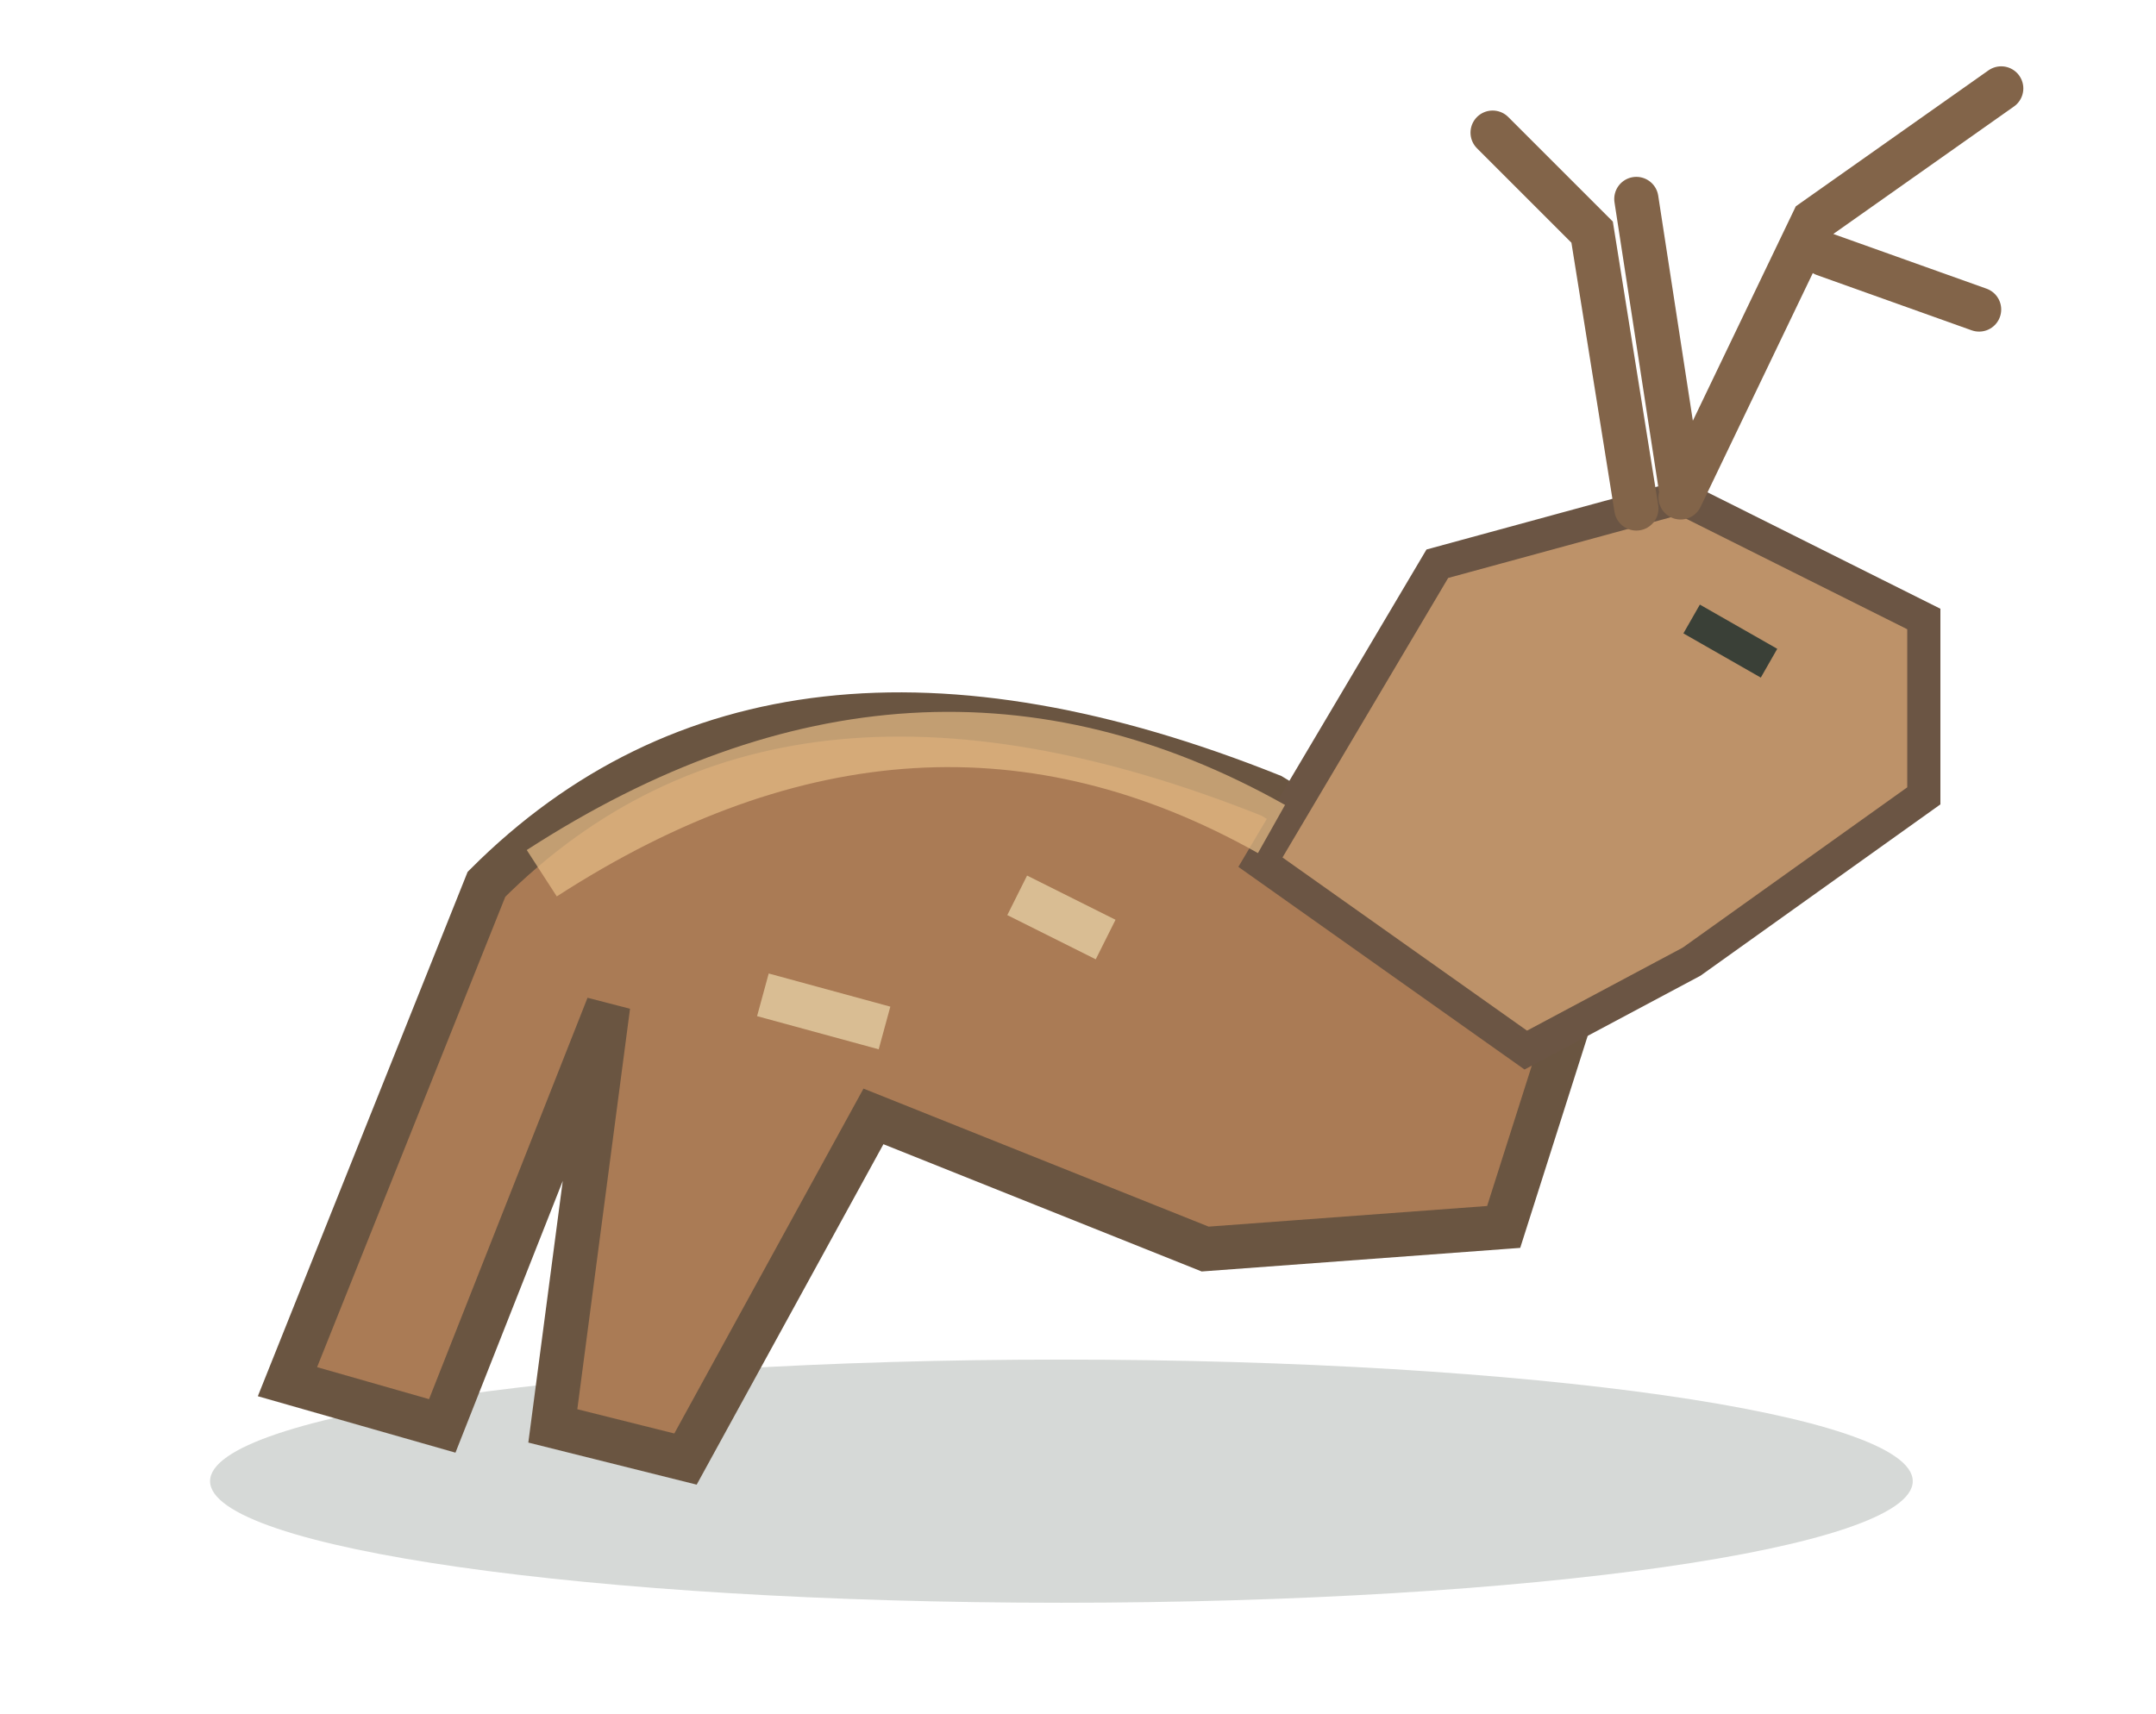
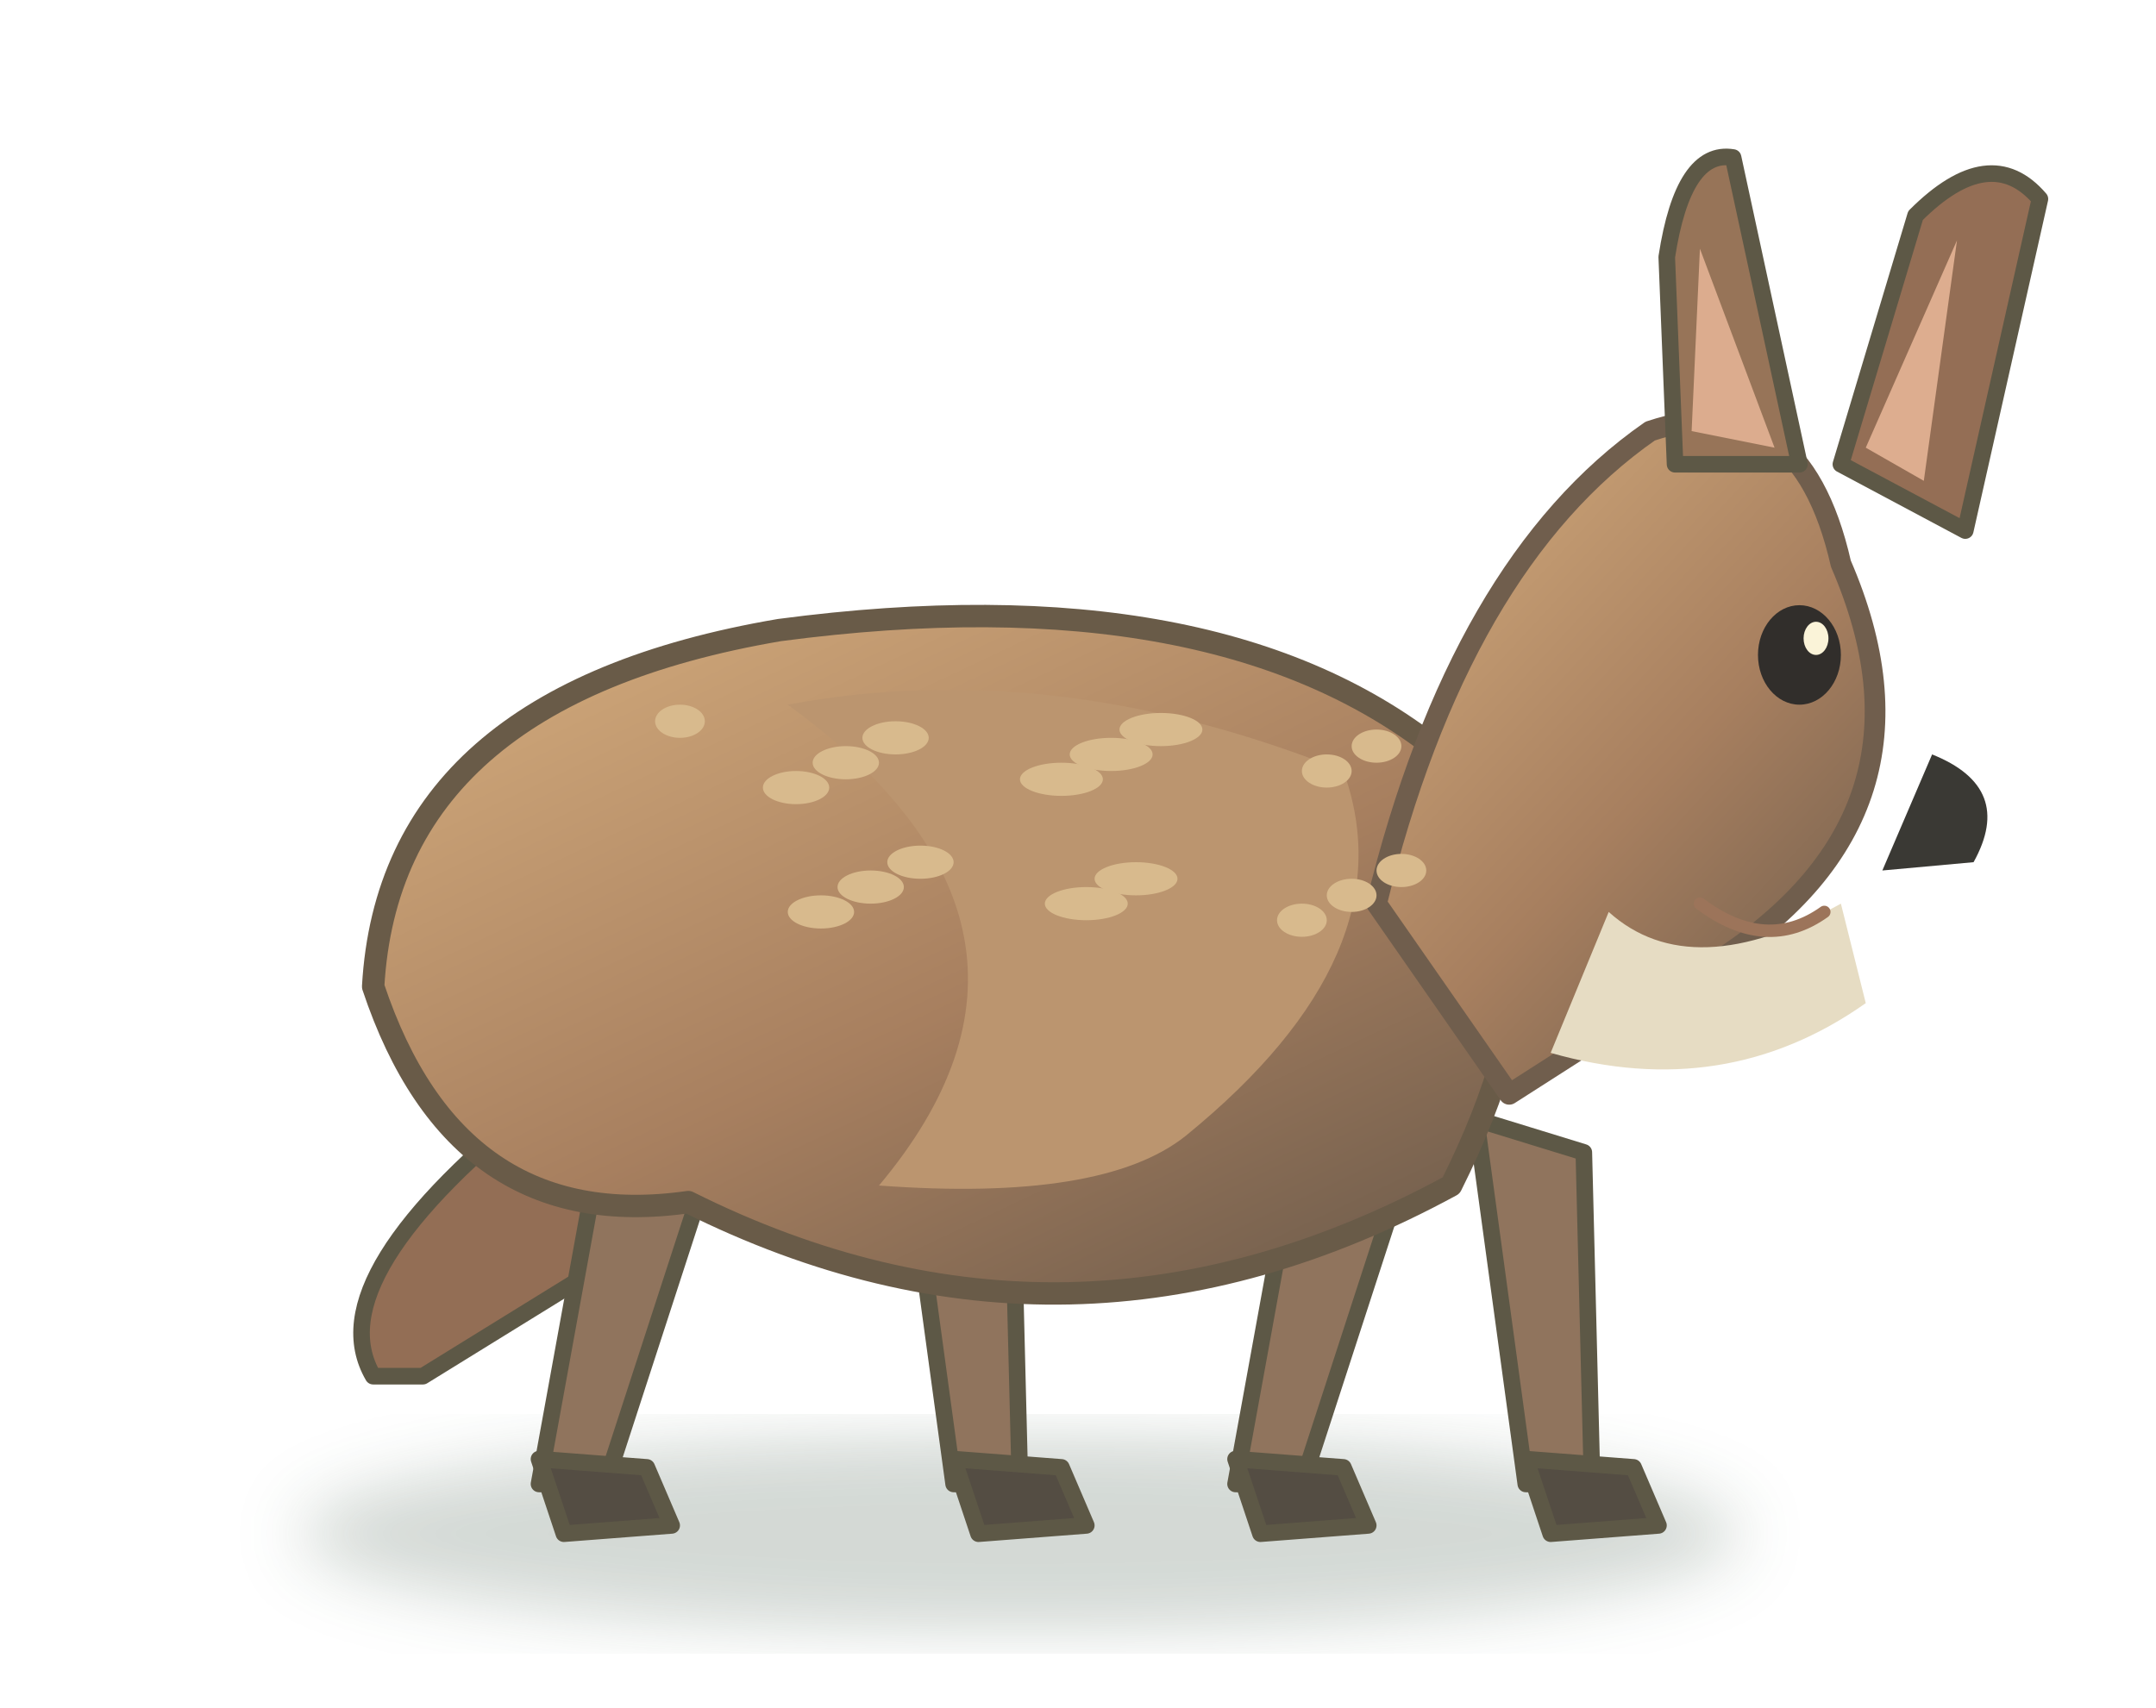
- <svg xmlns="http://www.w3.org/2000/svg" width="195" height="155" viewBox="0 0 195 155">
+ <svg xmlns="http://www.w3.org/2000/svg" width="260" height="206" viewBox="0 0 260 206">
  <defs>
-     <filter id="soft">
-       <feGaussianBlur stdDeviation="3" />
+     <linearGradient id="fur" x2=".8" y2="1">
+       <stop stop-color="#d6ae7e" />
+       <stop offset=".6" stop-color="#a77f5f" />
+       <stop offset="1" stop-color="#74604e" />
+     </linearGradient>
+     <linearGradient id="cream" x2=".8" y2="1">
+       <stop stop-color="#f8edd7" />
+       <stop offset=".6" stop-color="#e6d8b4" />
+       <stop offset="1" stop-color="#b2a685" />
+     </linearGradient>
+     <linearGradient id="cloth" x2=".8" y2="1">
+       <stop stop-color="#a3b38b" />
+       <stop offset=".5" stop-color="#718b6b" />
+       <stop offset="1" stop-color="#4e655b" />
+     </linearGradient>
+     <linearGradient id="bark" x2=".8" y2="1">
+       <stop stop-color="#c8a477" />
+       <stop offset=".6" stop-color="#9b7856" />
+       <stop offset="1" stop-color="#695740" />
+     </linearGradient>
+     <filter id="blur">
+       <feGaussianBlur stdDeviation="4" />
    </filter>
-     <linearGradient id="pine" x2=".8" y2="1">
-       <stop stop-color="#86aa74" />
-       <stop offset=".36" stop-color="#477c65" />
-       <stop offset="1" stop-color="#264d42" />
-     </linearGradient>
-     <linearGradient id="leaf" x2=".7" y2="1">
-       <stop stop-color="#add18a" />
-       <stop offset=".48" stop-color="#5d9a72" />
-       <stop offset="1" stop-color="#346754" />
-     </linearGradient>
-     <linearGradient id="stone" x2=".9" y2="1">
-       <stop stop-color="#c8c4a8" />
-       <stop offset=".55" stop-color="#9b9d8c" />
-       <stop offset="1" stop-color="#646f69" />
-     </linearGradient>
-     <linearGradient id="wood" x2=".7" y2="1">
-       <stop stop-color="#9d7958" />
-       <stop offset="1" stop-color="#574535" />
-     </linearGradient>
  </defs>
-   <ellipse cx="96" cy="134" rx="77" ry="11" fill="#26372b" opacity=".19" />
-   <path d="M44 80Q70 54 115 72L143 89 136 111 109 113 79 101 62 132 50 129 55 91 40 129 26 125Z" fill="#aa7b55" stroke="#6a5541" stroke-width="4" />
-   <path d="M114 78L130 51 152 45 174 56 174 72 153 87 138 95Z" fill="#bd9269" stroke="#6b5544" stroke-width="3" />
-   <path d="M148 46L144 21 135 12 M152 45l12-25 17-12 M152 44l-4-26 M165 23l14 5" fill="none" stroke="#826449" stroke-width="4" stroke-linecap="round" />
-   <path d="M153 56l7 4" stroke="#3a4037" stroke-width="3" />
-   <path d="M49 79q34-22 66-4" stroke="#e7bd88" stroke-width="5" opacity=".7" fill="none" />
-   <path d="M69 90l11 3 M92 81l8 4" stroke="#d9bd93" stroke-width="4" />
+   <ellipse cx="123" cy="185" rx="87" ry="12" fill="#28422e" opacity=".2" filter="url(#blur)" />
+   <path d="M66 132Q38 154 45 166L51 166L85 145Z" fill="#936e55" stroke="#5d5846" stroke-width="2" stroke-linecap="round" stroke-linejoin="round" />
+   <path d="M73 135l-8 44 8 0 13 -40Z" fill="#90745d" stroke="#5d5846" stroke-width="2" stroke-linecap="round" stroke-linejoin="round" />
+   <path d="M65 176l3 9 13 -1 -3 -7Z" fill="#544d43" stroke="#5d5846" stroke-width="2" stroke-linecap="round" stroke-linejoin="round" />
+   <path d="M109 135l6 44 8 0 -1 -40Z" fill="#90745d" stroke="#5d5846" stroke-width="2" stroke-linecap="round" stroke-linejoin="round" />
+   <path d="M115 176l3 9 13 -1 -3 -7Z" fill="#544d43" stroke="#5d5846" stroke-width="2" stroke-linecap="round" stroke-linejoin="round" />
+   <path d="M157 135l-8 44 8 0 13 -40Z" fill="#90745d" stroke="#5d5846" stroke-width="2" stroke-linecap="round" stroke-linejoin="round" />
+   <path d="M149 176l3 9 13 -1 -3 -7Z" fill="#544d43" stroke="#5d5846" stroke-width="2" stroke-linecap="round" stroke-linejoin="round" />
+   <path d="M178 135l6 44 8 0 -1 -40Z" fill="#90745d" stroke="#5d5846" stroke-width="2" stroke-linecap="round" stroke-linejoin="round" />
+   <path d="M184 176l3 9 13 -1 -3 -7Z" fill="#544d43" stroke="#5d5846" stroke-width="2" stroke-linecap="round" stroke-linejoin="round" />
+   <path d="M45 119Q47 84 94 76Q147 69 174 91Q192 109 175 143Q129 168 83 145Q55 149 45 119Z" fill="url(#fur)" stroke="#695b48" stroke-width="2.7" stroke-linecap="round" stroke-linejoin="round" />
+   <path d="M95 85Q127 79 162 93Q170 115 143 137Q133 145 106 143Q132 112 95 85Z" fill="#bb956f" stroke="none" stroke-width="2" stroke-linecap="round" stroke-linejoin="round" />
+   <path d="M166 109Q176 68 199 52Q217 46 222 68Q235 98 207 116L182 132Z" fill="url(#fur)" stroke="#705e4d" stroke-width="2.5" stroke-linecap="round" stroke-linejoin="round" />
+   <path d="M202 56L201 31Q203 18 209 19L217 56Z" fill="#977458" stroke="#5d5846" stroke-width="2" stroke-linecap="round" stroke-linejoin="round" />
+   <path d="M222 56L231 26Q240 17 246 24L237 64Z" fill="#946e55" stroke="#5d5846" stroke-width="2" stroke-linecap="round" stroke-linejoin="round" />
+   <path d="M204 52L205 30L214 54Z" fill="#dcac8e" stroke="none" stroke-width="2" stroke-linecap="round" stroke-linejoin="round" />
+   <path d="M225 54L236 29L232 58Z" fill="#ddad8f" stroke="none" stroke-width="2" stroke-linecap="round" stroke-linejoin="round" />
+   <path d="M194 110Q204 119 222 109L225 121Q208 133 187 127Z" fill="#e6dcc3" stroke="none" stroke-width="2" stroke-linecap="round" stroke-linejoin="round" />
+   <ellipse cx="217" cy="79" rx="5" ry="6" fill="#312e2b" />
+   <ellipse cx="219" cy="77" rx="1.5" ry="2" fill="#faf3d8" />
+   <path d="M233 91Q243 95 238 104L227 105Z" fill="#3a3934" stroke="none" stroke-width="2" stroke-linecap="round" stroke-linejoin="round" />
+   <ellipse cx="82" cy="87" rx="3" ry="2" fill="#d8ba8d" />
+   <ellipse cx="111" cy="104" rx="4" ry="2" fill="#d8ba8d" />
+   <ellipse cx="140" cy="88" rx="5" ry="2" fill="#d8ba8d" />
+   <ellipse cx="169" cy="105" rx="3" ry="2" fill="#d8ba8d" />
+   <ellipse cx="108" cy="89" rx="4" ry="2" fill="#d8ba8d" />
+   <ellipse cx="137" cy="106" rx="5" ry="2" fill="#d8ba8d" />
+   <ellipse cx="166" cy="90" rx="3" ry="2" fill="#d8ba8d" />
+   <ellipse cx="105" cy="107" rx="4" ry="2" fill="#d8ba8d" />
+   <ellipse cx="134" cy="91" rx="5" ry="2" fill="#d8ba8d" />
+   <ellipse cx="163" cy="108" rx="3" ry="2" fill="#d8ba8d" />
+   <ellipse cx="102" cy="92" rx="4" ry="2" fill="#d8ba8d" />
+   <ellipse cx="131" cy="109" rx="5" ry="2" fill="#d8ba8d" />
+   <ellipse cx="160" cy="93" rx="3" ry="2" fill="#d8ba8d" />
+   <ellipse cx="99" cy="110" rx="4" ry="2" fill="#d8ba8d" />
+   <ellipse cx="128" cy="94" rx="5" ry="2" fill="#d8ba8d" />
+   <ellipse cx="157" cy="111" rx="3" ry="2" fill="#d8ba8d" />
+   <ellipse cx="96" cy="95" rx="4" ry="2" fill="#d8ba8d" />
+   <path d="M205 109q8 6 15 1" stroke="#9c745a" stroke-width="1.5" fill="none" stroke-linecap="round" stroke-linejoin="round" />
</svg>
